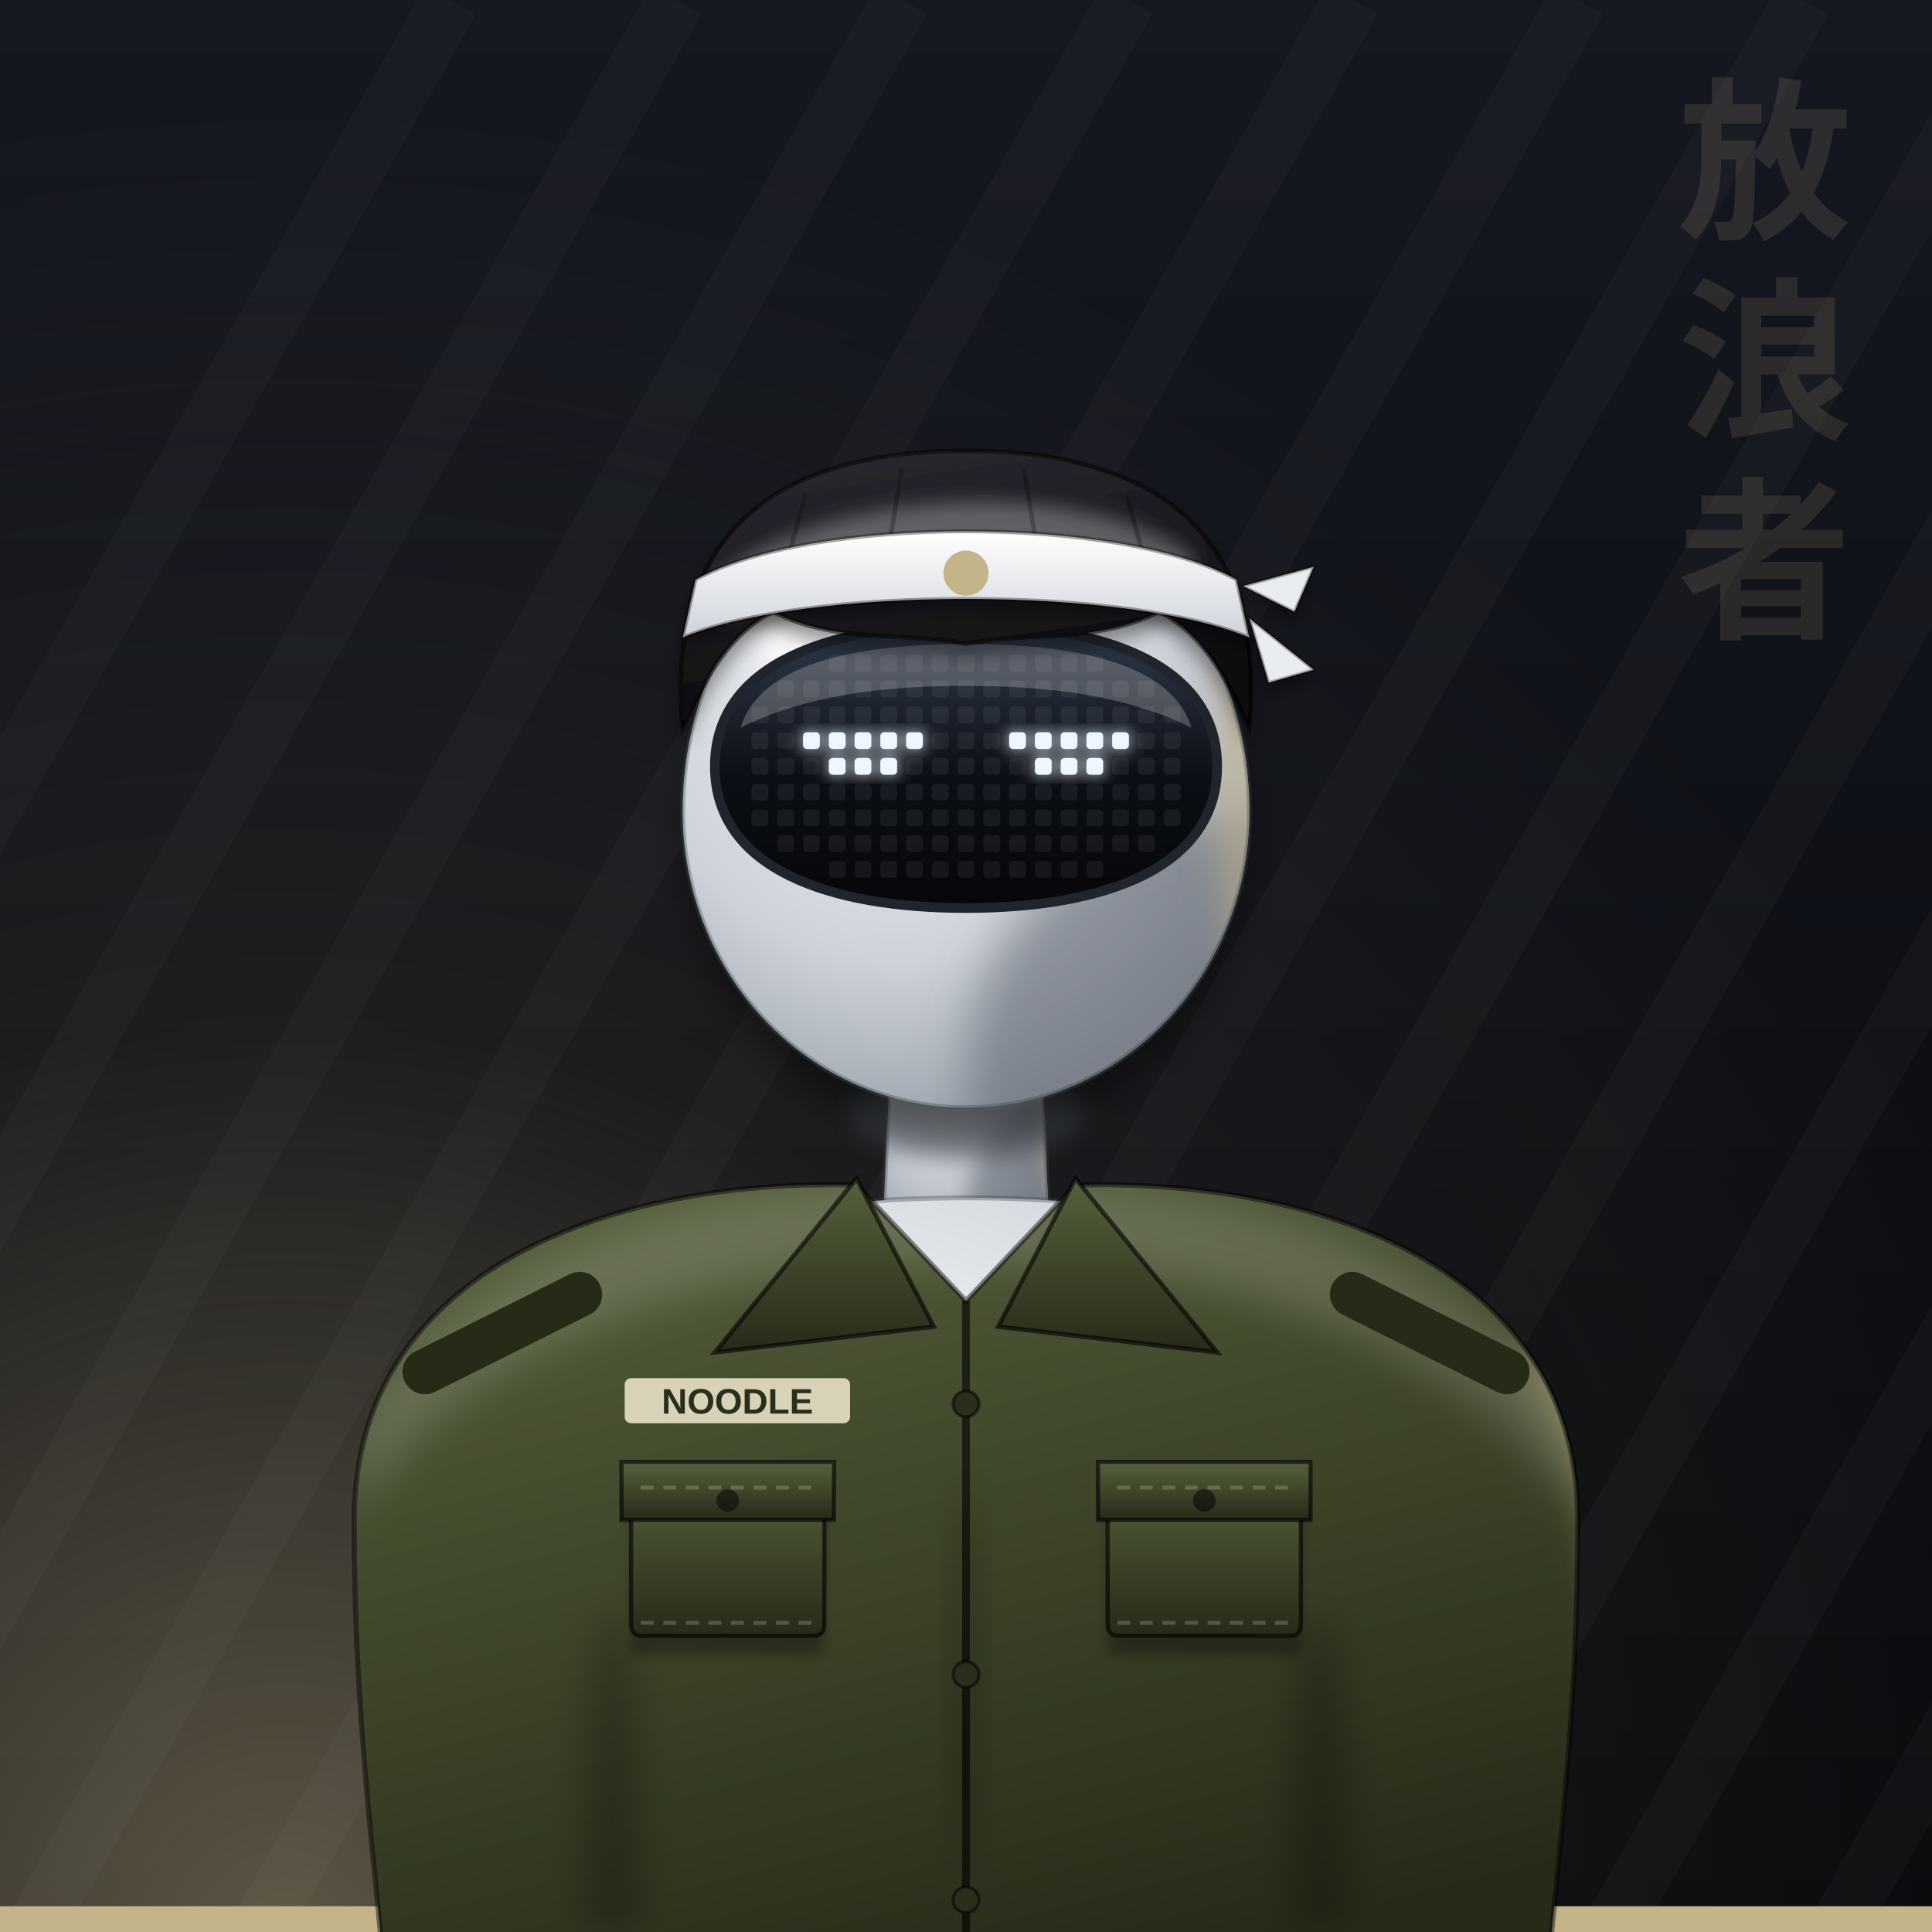
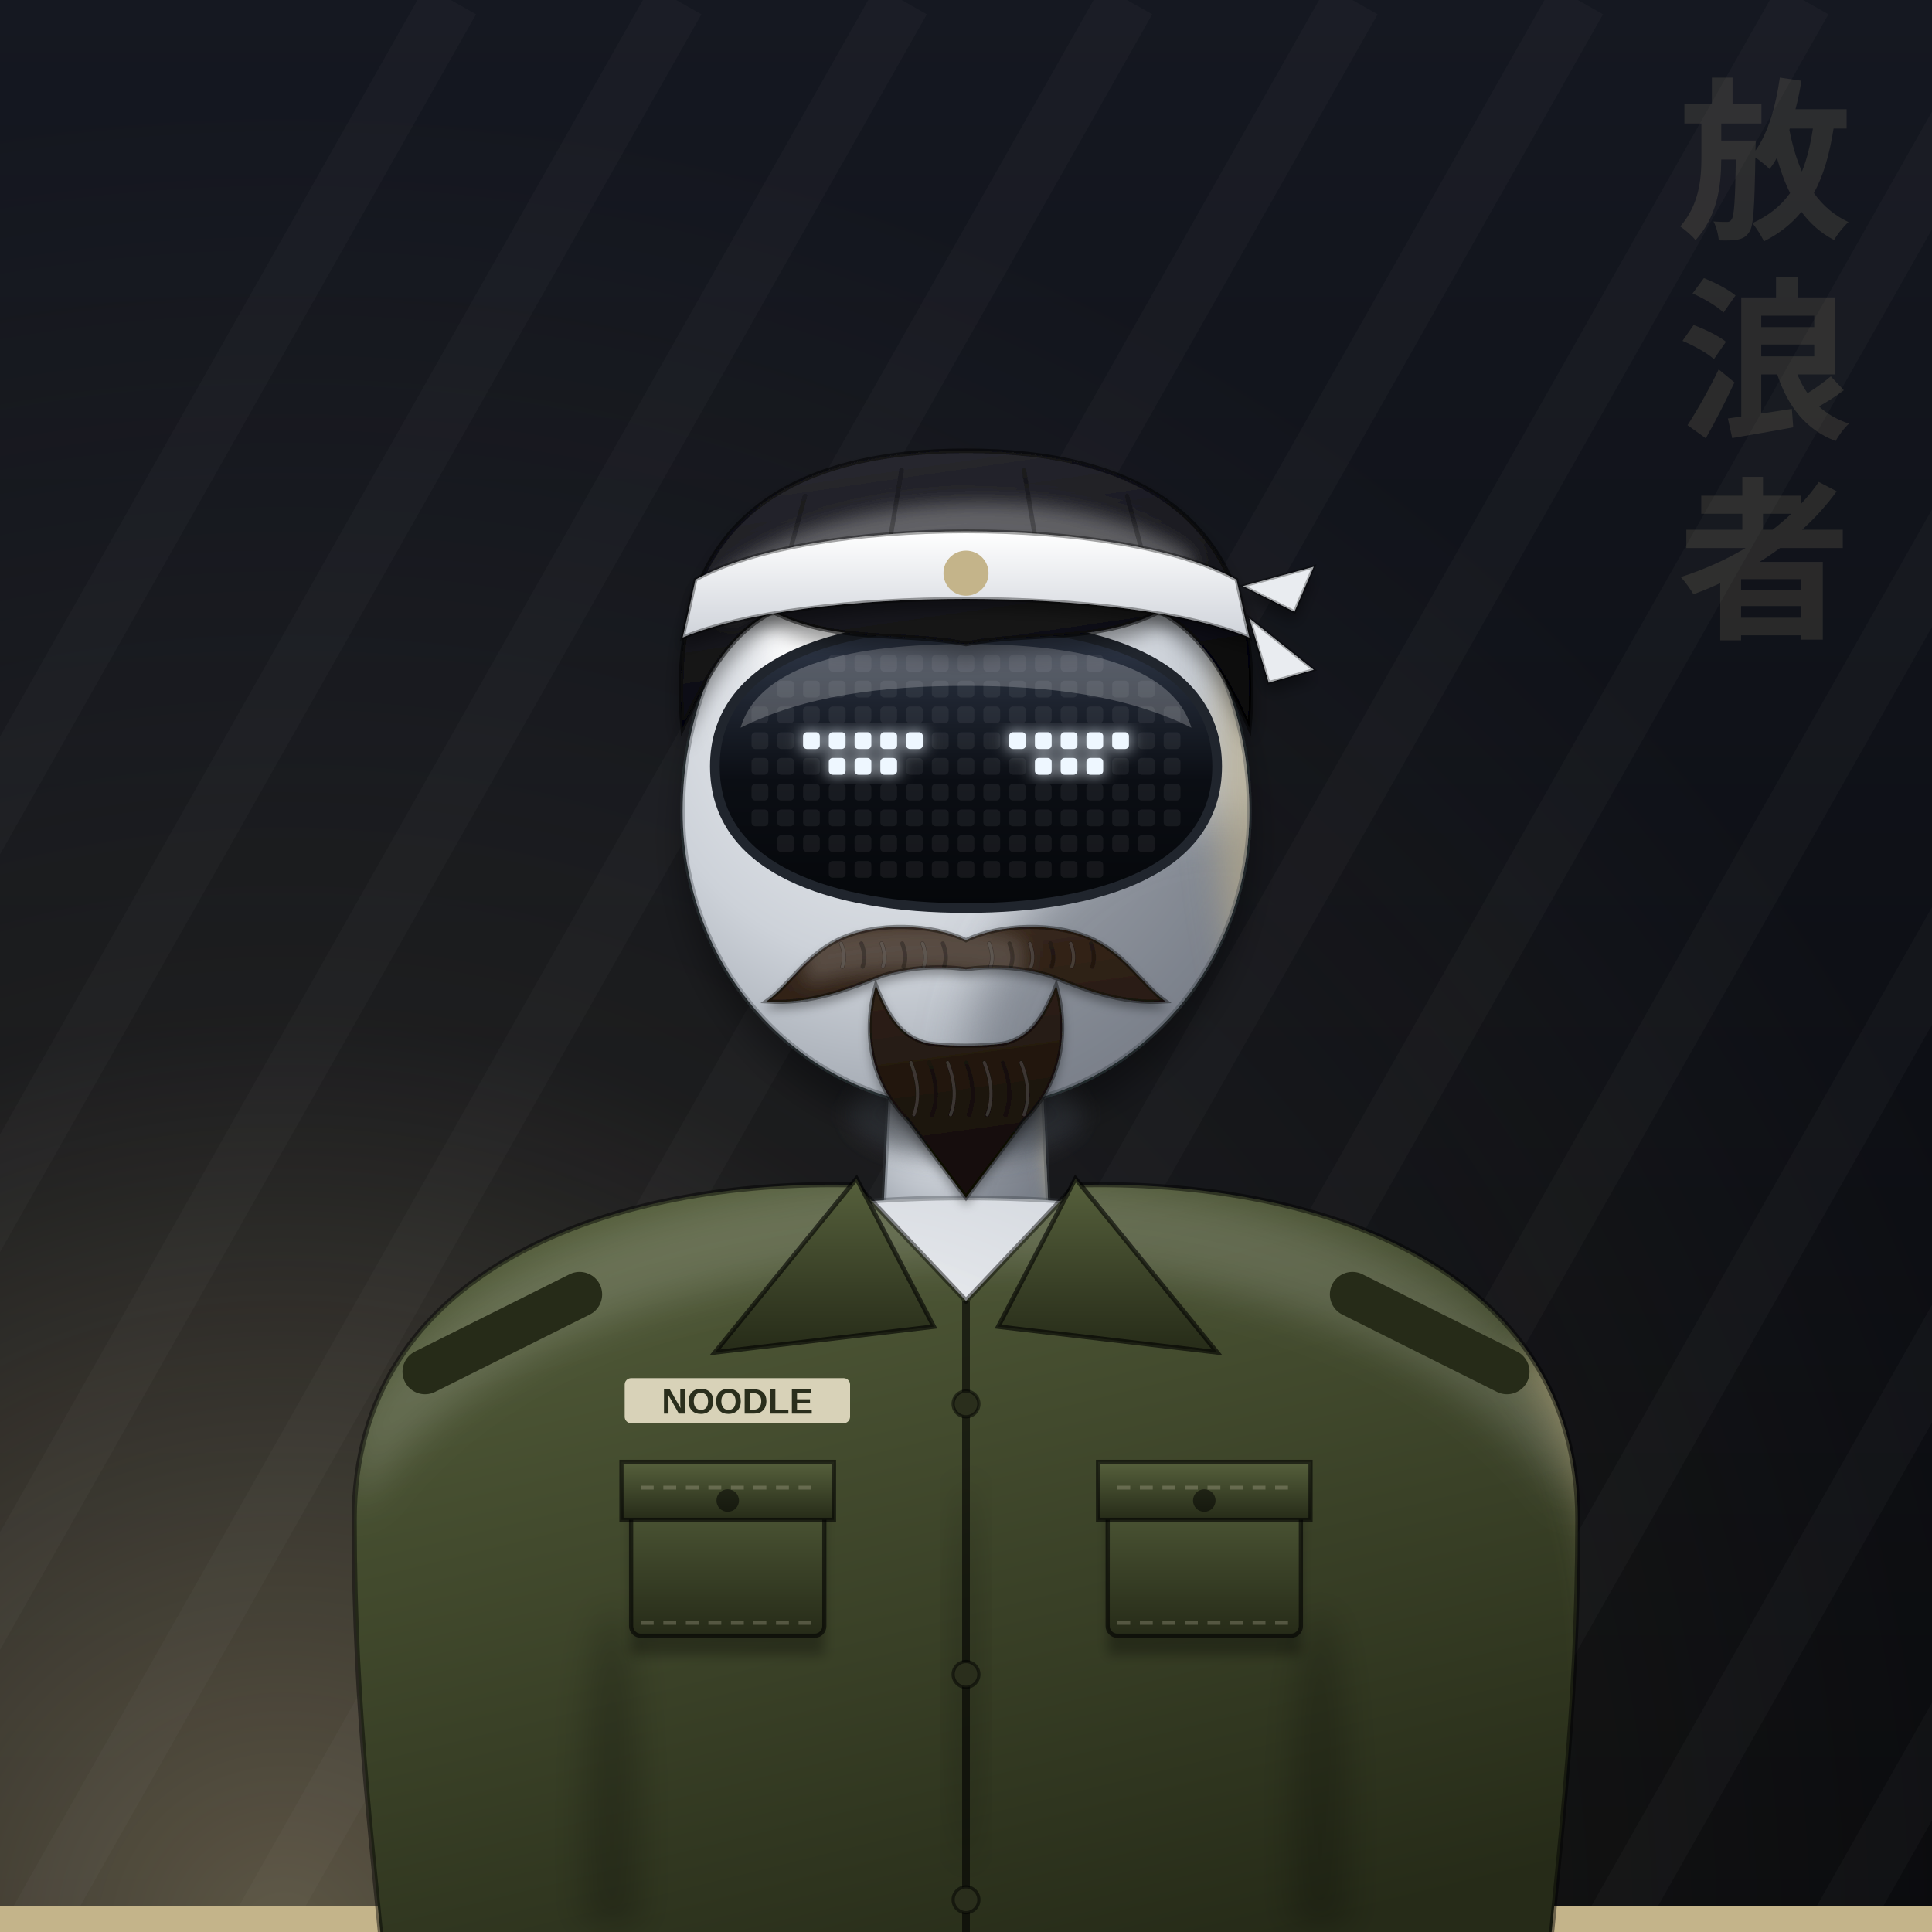
<svg xmlns="http://www.w3.org/2000/svg" viewBox="0 0 600 600" width="600" height="600">
  <defs>
    <linearGradient id="lg00001" x1="0" y1="0" x2="0" y2="1">
      <stop offset="0" stop-color="#151821" stop-opacity="1" />
      <stop offset="1" stop-color="#07080b" stop-opacity="1" />
    </linearGradient>
    <radialGradient id="rg00002" cx="0.15" cy="1" r="0.95">
      <stop offset="0" stop-color="#c4b48a" stop-opacity="0.45" />
      <stop offset="0.5" stop-color="#c4b48a" stop-opacity="0.08" />
      <stop offset="1" stop-color="#c4b48a" stop-opacity="0" />
    </radialGradient>
    <linearGradient id="lg00003" x1="0" y1="0" x2="0.3" y2="1">
      <stop offset="0" stop-color="#2b2b33" stop-opacity="1" />
      <stop offset="1" stop-color="#0a0a0d" stop-opacity="1" />
    </linearGradient>
    <filter id="b5" x="-50%" y="-50%" width="200%" height="200%">
      <feGaussianBlur stdDeviation="3.0" />
    </filter>
    <filter id="b8" x="-50%" y="-50%" width="200%" height="200%">
      <feGaussianBlur stdDeviation="4.8" />
    </filter>
    <clipPath id="cp00006">
      <path d="M212,196 C206,130 248,110 300,110 C352,110 394,130 388,196 C380,178 372,166 360,160 C340,170 320,166 300,170 C280,166 260,170 240,160 C228,166 220,178 212,196 Z" />
    </clipPath>
    <filter id="ds00008" x="-30%" y="-30%" width="160%" height="160%">
      <feDropShadow dx="0" dy="4" stdDeviation="3.0" flood-opacity="0.4" />
    </filter>
    <clipPath id="cp00009">
      <path d="M278,296 L322,296 L326,384 L274,384 Z" />
    </clipPath>
    <radialGradient id="rg00010" cx="0.38" cy="0.3" r="0.85">
      <stop offset="0" stop-color="#f6f7f9" stop-opacity="1" />
      <stop offset="0.55" stop-color="#cdd2d9" stop-opacity="1" />
      <stop offset="1" stop-color="#8a919b" stop-opacity="1" />
    </radialGradient>
    <filter id="b6" x="-50%" y="-50%" width="200%" height="200%">
      <feGaussianBlur stdDeviation="3.6" />
    </filter>
    <filter id="b4" x="-50%" y="-50%" width="200%" height="200%">
      <feGaussianBlur stdDeviation="2.4" />
    </filter>
    <filter id="b2" x="-50%" y="-50%" width="200%" height="200%">
      <feGaussianBlur stdDeviation="1.2" />
    </filter>
    <clipPath id="cp00016">
      <path d="M118,480 C118,402 205,372 300,372 C395,372 482,402 482,480 C482,542 476,582 470,640 L130,640 C124,582 118,542 118,480 Z" />
    </clipPath>
    <radialGradient id="rg00017" cx="0.38" cy="0.3" r="0.85">
      <stop offset="0" stop-color="#f6f7f9" stop-opacity="1" />
      <stop offset="0.55" stop-color="#cdd2d9" stop-opacity="1" />
      <stop offset="1" stop-color="#8a919b" stop-opacity="1" />
    </radialGradient>
    <filter id="b26.0" x="-50%" y="-50%" width="200%" height="200%">
      <feGaussianBlur stdDeviation="15.6" />
    </filter>
    <filter id="b20.22222222222222" x="-50%" y="-50%" width="200%" height="200%">
      <feGaussianBlur stdDeviation="12.133" />
    </filter>
    <filter id="b18.2" x="-50%" y="-50%" width="200%" height="200%">
      <feGaussianBlur stdDeviation="10.92" />
    </filter>
    <clipPath id="cp00022">
      <path d="M110,472 C110,394 190,366 266,368 L300,404 L334,368 C410,366 490,394 490,472 C490,534 484,574 478,640 L122,640 C116,574 110,534 110,472 Z" />
    </clipPath>
    <linearGradient id="lg00023" x1="0" y1="0" x2="0.35" y2="1">
      <stop offset="0" stop-color="#56603c" stop-opacity="1" />
      <stop offset="1" stop-color="#262b18" stop-opacity="1" />
    </linearGradient>
    <filter id="b10" x="-50%" y="-50%" width="200%" height="200%">
      <feGaussianBlur stdDeviation="6.0" />
    </filter>
    <filter id="b9" x="-50%" y="-50%" width="200%" height="200%">
      <feGaussianBlur stdDeviation="5.4" />
    </filter>
    <linearGradient id="lg00029" x1="0" y1="0" x2="0" y2="1">
      <stop offset="0" stop-color="#56603c" stop-opacity="1" />
      <stop offset="1" stop-color="#262b18" stop-opacity="1" />
    </linearGradient>
    <linearGradient id="lg00030" x1="0" y1="0" x2="0" y2="1">
      <stop offset="0" stop-color="#56603c" stop-opacity="1" />
      <stop offset="1" stop-color="#262b18" stop-opacity="1" />
    </linearGradient>
    <filter id="b3" x="-50%" y="-50%" width="200%" height="200%">
      <feGaussianBlur stdDeviation="1.8" />
    </filter>
    <linearGradient id="lg00032" x1="0" y1="0" x2="0" y2="1">
      <stop offset="0" stop-color="#56603c" stop-opacity="1" />
      <stop offset="1" stop-color="#262b18" stop-opacity="1" />
    </linearGradient>
    <linearGradient id="lg00033" x1="0" y1="0" x2="0" y2="1">
      <stop offset="0" stop-color="#56603c" stop-opacity="1" />
      <stop offset="1" stop-color="#262b18" stop-opacity="1" />
    </linearGradient>
    <linearGradient id="lg00035" x1="0" y1="0" x2="0" y2="1">
      <stop offset="0" stop-color="#56603c" stop-opacity="1" />
      <stop offset="1" stop-color="#262b18" stop-opacity="1" />
    </linearGradient>
    <linearGradient id="lg00036" x1="0" y1="0" x2="0" y2="1">
      <stop offset="0" stop-color="#56603c" stop-opacity="1" />
      <stop offset="1" stop-color="#262b18" stop-opacity="1" />
    </linearGradient>
    <clipPath id="cp00037">
      <path d="M300,122 C348.6,122 388,166.8 388,222 C388,272.8 348.6,314 300,314 C251.4,314 212,272.8 212,222 C212,166.8 251.4,122 300,122 Z" />
    </clipPath>
    <radialGradient id="rg00038" cx="0.38" cy="0.3" r="0.85">
      <stop offset="0" stop-color="#f6f7f9" stop-opacity="1" />
      <stop offset="0.55" stop-color="#cdd2d9" stop-opacity="1" />
      <stop offset="1" stop-color="#8a919b" stop-opacity="1" />
    </radialGradient>
    <filter id="b12.571428571428571" x="-50%" y="-50%" width="200%" height="200%">
      <feGaussianBlur stdDeviation="7.543" />
    </filter>
    <filter id="b9.777777777777779" x="-50%" y="-50%" width="200%" height="200%">
      <feGaussianBlur stdDeviation="5.867" />
    </filter>
    <filter id="b8.8" x="-50%" y="-50%" width="200%" height="200%">
      <feGaussianBlur stdDeviation="5.28" />
    </filter>
    <filter id="ds00044" x="-30%" y="-30%" width="160%" height="160%">
      <feDropShadow dx="0" dy="8" stdDeviation="5.0" flood-opacity="0.35" />
    </filter>
-     <linearGradient id="lg00045" x1="0" y1="0" x2="0" y2="1">
+     <linearGradient id="lg00045" x1="0" y1="0" x2="0.2" y2="1">
+       <stop offset="0" stop-color="#3b2a1e" stop-opacity="1" />
+       <stop offset="1" stop-color="#120c07" stop-opacity="1" />
+     </linearGradient>
+     <clipPath id="cp00048">
+       <path d="M300,262 C290,257 272,256 260,262 C250,267 245,276 238,281 C252,282 264,277 274,273 C284,270 293,270 300,271 C307,270 316,270 326,273 C336,277 348,282 362,281 C355,276 350,267 340,262 C328,256 310,257 300,262 Z M272,276 C276,286 280,292 288,294 C294,295 306,295 312,294 C320,292 324,286 328,276 C332,290 330,306 318,318 C312,326 306,334 300,342 C294,334 288,326 282,318 C270,306 268,290 272,276 Z" />
+     </clipPath>
+     <filter id="ds00050" x="-30%" y="-30%" width="160%" height="160%">
+       <feDropShadow dx="0" dy="2" stdDeviation="1.5" flood-opacity="0.35" />
+     </filter>
+     <linearGradient id="lg00051" x1="0" y1="0" x2="0" y2="1">
      <stop offset="0" stop-color="#30394a" stop-opacity="1" />
      <stop offset="0.55" stop-color="#0b0e14" stop-opacity="1" />
      <stop offset="1" stop-color="#05070a" stop-opacity="1" />
    </linearGradient>
-     <filter id="fxglowled00046f" x="-20%" y="-20%" width="140%" height="140%">
+     <filter id="fxglowled00052f" x="-20%" y="-20%" width="140%" height="140%">
      <feGaussianBlur stdDeviation="2.5" result="b" />
      <feMerge>
        <feMergeNode in="b" />
        <feMergeNode in="SourceGraphic" />
      </feMerge>
    </filter>
-     <clipPath id="cp00047">
+     <clipPath id="cp00053">
      <path d="M222,208 C222,176 258,164 300,164 C342,164 378,176 378,208 C378,240 342,252 300,252 C258,252 222,240 222,208 Z" />
    </clipPath>
-     <linearGradient id="lg00048" x1="0" y1="0" x2="0" y2="1">
+     <linearGradient id="lg00054" x1="0" y1="0" x2="0" y2="1">
      <stop offset="0" stop-color="#ffffff" stop-opacity="1" />
      <stop offset="1" stop-color="#cfd3da" stop-opacity="1" />
    </linearGradient>
-     <filter id="ds00050" x="-30%" y="-30%" width="160%" height="160%">
+     <filter id="ds00056" x="-30%" y="-30%" width="160%" height="160%">
      <feDropShadow dx="0" dy="3" stdDeviation="2.0" flood-opacity="0.35" />
    </filter>
  </defs>
  <g id="Hintergrund">
    <rect width="600" height="600" fill="url(#lg00001)" />
    <rect width="600" height="600" fill="url(#rg00002)" />
    <path d="M-200,600 L140,0" stroke="#ffffff" stroke-opacity=".025" stroke-width="18" />
    <path d="M-130,600 L210,0" stroke="#ffffff" stroke-opacity=".025" stroke-width="18" />
    <path d="M-60,600 L280,0" stroke="#ffffff" stroke-opacity=".025" stroke-width="18" />
    <path d="M10,600 L350,0" stroke="#ffffff" stroke-opacity=".025" stroke-width="18" />
    <path d="M80,600 L420,0" stroke="#ffffff" stroke-opacity=".025" stroke-width="18" />
    <path d="M150,600 L490,0" stroke="#ffffff" stroke-opacity=".025" stroke-width="18" />
    <path d="M220,600 L560,0" stroke="#ffffff" stroke-opacity=".025" stroke-width="18" />
    <path d="M290,600 L630,0" stroke="#ffffff" stroke-opacity=".025" stroke-width="18" />
    <path d="M360,600 L700,0" stroke="#ffffff" stroke-opacity=".025" stroke-width="18" />
    <path d="M430,600 L770,0" stroke="#ffffff" stroke-opacity=".025" stroke-width="18" />
    <path d="M500,600 L840,0" stroke="#ffffff" stroke-opacity=".025" stroke-width="18" />
    <path d="M570,600 L910,0" stroke="#ffffff" stroke-opacity=".025" stroke-width="18" />
    <path d="M640,600 L980,0" stroke="#ffffff" stroke-opacity=".025" stroke-width="18" />
    <path d="M710,600 L1050,0" stroke="#ffffff" stroke-opacity=".025" stroke-width="18" />
    <text x="548" y="70" text-anchor="middle" font-size="54" font-weight="700" font-family="Yu Gothic, Meiryo, Noto Sans JP, sans-serif" fill="#c4b48a" fill-opacity=".14">放</text>
    <text x="548" y="132" text-anchor="middle" font-size="54" font-weight="700" font-family="Yu Gothic, Meiryo, Noto Sans JP, sans-serif" fill="#c4b48a" fill-opacity=".14">浪</text>
    <text x="548" y="194" text-anchor="middle" font-size="54" font-weight="700" font-family="Yu Gothic, Meiryo, Noto Sans JP, sans-serif" fill="#c4b48a" fill-opacity=".14">者</text>
    <rect y="592" width="600" height="8" fill="#c4b48a" />
  </g>
  <g id="Koerper">
    <path d="M278,296 L322,296 L326,384 L274,384 Z" fill="url(#rg00010)" />
    <g clip-path="url(#cp00009)">
      <path id="fxblur00011" d="M323.4,342.6 C336.3,342.6 346.8,359.2 346.8,379.6 C346.8,400 336.3,416.6 323.4,416.6 C310.5,416.6 300,400 300,379.6 C300,359.2 310.5,342.6 323.4,342.6 Z" fill="#5b626d" opacity="0.55" filter="url(#b6)" />
      <path id="fxblur00012" d="M291.7,307.4 C297.4,307.4 302.1,312.6 302.1,318.9 C302.1,325.2 297.4,330.3 291.7,330.3 C285.9,330.3 281.3,325.2 281.3,318.9 C281.3,312.6 285.9,307.4 291.7,307.4 Z" fill="#ffffff" opacity="0.9" filter="url(#b4)" />
      <path id="fxblur00013" d="M289.6,310.1 C291.3,310.1 292.7,311.7 292.7,313.6 C292.7,315.5 291.3,317.1 289.6,317.1 C287.9,317.1 286.5,315.5 286.5,313.6 C286.5,311.7 287.9,310.1 289.6,310.1 Z" fill="#ffffff" opacity="1" filter="url(#b2)" />
      <path id="fxblur00014" d="M330.2,291.6 C334.2,291.6 337.4,311.3 337.4,335.6 C337.4,359.9 334.2,379.6 330.2,379.6 C326.1,379.6 322.9,359.9 322.9,335.6 C322.9,311.3 326.1,291.6 330.2,291.6 Z" fill="#c4b48a" opacity="0.55" filter="url(#b4)" />
    </g>
    <path d="M278,296 L322,296 L326,384 L274,384 Z" fill="none" stroke="#3a3f47" stroke-opacity=".35" stroke-width="1.5" />
    <path id="fxblur00015" d="M300,332 C319.9,332 336,338.3 336,346 C336,353.7 319.9,360 300,360 C280.1,360 264,353.7 264,346 C264,338.3 280.1,332 300,332 Z" fill="#3a3f47" opacity="0.6" filter="url(#b6)" />
    <path d="M118,480 C118,402 205,372 300,372 C395,372 482,402 482,480 C482,542 476,582 470,640 L130,640 C124,582 118,542 118,480 Z" fill="url(#rg00017)" />
    <g clip-path="url(#cp00016)">
      <path id="fxblur00018" d="M463.8,514 C554.3,514 627.6,564.4 627.6,626.6 C627.6,688.8 554.3,739.2 463.8,739.2 C373.3,739.2 300,688.8 300,626.6 C300,564.4 373.3,514 463.8,514 Z" fill="#5b626d" opacity="0.55" filter="url(#b26.0)" />
      <path id="fxblur00019" d="M241.8,406.8 C282,406.8 314.6,422.4 314.6,441.7 C314.6,460.9 282,476.5 241.8,476.5 C201.6,476.5 169,460.9 169,441.7 C169,422.4 201.6,406.8 241.8,406.8 Z" fill="#ffffff" opacity="0.9" filter="url(#b20.22222222222222)" />
      <path id="fxblur00020" d="M227.2,414.9 C239.3,414.9 249,419.7 249,425.6 C249,431.5 239.3,436.3 227.2,436.3 C215.1,436.3 205.4,431.5 205.4,425.6 C205.4,419.7 215.1,414.9 227.2,414.9 Z" fill="#ffffff" opacity="1" filter="url(#b2)" />
      <path id="fxblur00021" d="M511.1,358.6 C539.3,358.6 562.1,418.6 562.1,492.6 C562.1,566.6 539.3,626.6 511.1,626.6 C483,626.6 460.2,566.6 460.2,492.6 C460.2,418.6 483,358.6 511.1,358.6 Z" fill="#c4b48a" opacity="0.55" filter="url(#b18.2)" />
    </g>
    <path d="M118,480 C118,402 205,372 300,372 C395,372 482,402 482,480 C482,542 476,582 470,640 L130,640 C124,582 118,542 118,480 Z" fill="none" stroke="#3a3f47" stroke-opacity=".35" stroke-width="1.5" />
  </g>
  <g id="Oberteil">
    <path d="M110,472 C110,394 190,366 266,368 L300,404 L334,368 C410,366 490,394 490,472 C490,534 484,574 478,640 L122,640 C116,574 110,534 110,472 Z" fill="url(#lg00023)" />
    <g clip-path="url(#cp00022)">
      <path id="fxblur00024" d="M110,470 C150,410 230,392 300,392 C370,392 450,410 490,470 L490,440 C450,380 370,366 300,366 C230,366 150,380 110,440 Z" fill="#ffffff" opacity="0.15" filter="url(#b10)" />
      <path id="fxblur00025" d="M190,500 C195,500 199,531.3 199,570 C199,608.7 195,640 190,640 C185,640 181,608.7 181,570 C181,531.3 185,500 190,500 Z" fill="#000000" opacity="0.22" filter="url(#b9)" />
      <path id="fxblur00026" d="M410,500 C415,500 419,531.3 419,570 C419,608.7 415,640 410,640 C405,640 401,608.7 401,570 C401,531.3 405,500 410,500 Z" fill="#000000" opacity="0.22" filter="url(#b9)" />
      <path id="fxblur00027" d="M300,460 C302.2,460 304,486.9 304,520 C304,553.1 302.2,580 300,580 C297.8,580 296,553.1 296,520 C296,486.9 297.8,460 300,460 Z" fill="#000000" opacity="0.22" filter="url(#b9)" />
      <path id="fxblur00028" d="M470,420 C510,470 505,560 490,640 L520,640 L520,420 Z" fill="#c4b48a" opacity="0.6" filter="url(#b10)" />
    </g>
    <path d="M110,472 C110,394 190,366 266,368 L300,404 L334,368 C410,366 490,394 490,472 C490,534 484,574 478,640 L122,640 C116,574 110,534 110,472 Z" fill="none" stroke="#000" stroke-opacity=".45" stroke-width="1.6" />
    <path d="M300,404 L300,640" stroke="#000" stroke-opacity=".6" stroke-width="2.4" />
    <path d="M266,366 L222,420 L290,412 Z" fill="url(#lg00029)" stroke="#000" stroke-opacity=".6" stroke-width="1.4" />
    <path d="M334,366 L378,420 L310,412 Z" fill="url(#lg00030)" stroke="#000" stroke-opacity=".6" stroke-width="1.4" />
    <path id="fxblur00031" d="M196,462 h60 v52 h-60 z" fill="#000" opacity="0.3" filter="url(#b3)" />
    <rect x="196" y="458" width="60" height="50" rx="3" fill="url(#lg00032)" stroke="#000" stroke-opacity=".6" stroke-width="1.3" />
    <path d="M193,454 h66 v18 h-66 z" fill="url(#lg00033)" stroke="#000" stroke-opacity=".6" stroke-width="1.3" />
    <circle cx="226" cy="466" r="3.5" fill="#000" fill-opacity=".5" />
    <path d="M199,462 h54 M199,504 h54" fill="none" stroke="#d8d2b8" stroke-opacity="0.25" stroke-width="1.2" stroke-dasharray="4 3" />
    <path d="M180,402 L132,426" fill="none" stroke="#262b18" stroke-opacity="1" stroke-width="14" stroke-linecap="round" stroke-linejoin="round" />
    <path id="fxblur00034" d="M344,462 h60 v52 h-60 z" fill="#000" opacity="0.3" filter="url(#b3)" />
    <rect x="344" y="458" width="60" height="50" rx="3" fill="url(#lg00035)" stroke="#000" stroke-opacity=".6" stroke-width="1.3" />
    <path d="M341,454 h66 v18 h-66 z" fill="url(#lg00036)" stroke="#000" stroke-opacity=".6" stroke-width="1.3" />
    <circle cx="374" cy="466" r="3.5" fill="#000" fill-opacity=".5" />
    <path d="M347,462 h54 M347,504 h54" fill="none" stroke="#d8d2b8" stroke-opacity="0.25" stroke-width="1.2" stroke-dasharray="4 3" />
    <path d="M420,402 L468,426" fill="none" stroke="#262b18" stroke-opacity="1" stroke-width="14" stroke-linecap="round" stroke-linejoin="round" />
    <circle cx="300" cy="436" r="4" fill="#2a2e1c" stroke="#000" stroke-opacity=".5" />
    <circle cx="300" cy="520" r="4" fill="#2a2e1c" stroke="#000" stroke-opacity=".5" />
    <circle cx="300" cy="590" r="4" fill="#2a2e1c" stroke="#000" stroke-opacity=".5" />
    <rect x="194" y="428" width="70" height="14" rx="2" fill="#d8d2b8" />
    <text x="229" y="439" text-anchor="middle" font-size="11" font-weight="700" font-family="Arial, sans-serif" fill="#2a2e1c">NOODLE</text>
  </g>
  <g id="Kopf" transform="translate(0,30)">
    <g id="fxds00043" filter="url(#ds00044)">
      <path d="M300,122 C348.6,122 388,166.8 388,222 C388,272.8 348.6,314 300,314 C251.4,314 212,272.8 212,222 C212,166.8 251.4,122 300,122 Z" fill="url(#rg00038)" />
      <g clip-path="url(#cp00037)">
        <path id="fxblur00039" d="M379.2,223.8 C422.9,223.8 458.4,259.9 458.4,304.4 C458.4,348.9 422.9,385 379.2,385 C335.5,385 300,348.9 300,304.4 C300,259.9 335.5,223.8 379.2,223.8 Z" fill="#5b626d" opacity="0.55" filter="url(#b12.571428571428571)" />
        <path id="fxblur00040" d="M271.8,147 C291.3,147 307,158.1 307,171.9 C307,185.7 291.3,196.9 271.8,196.9 C252.4,196.9 236.6,185.7 236.6,171.9 C236.6,158.1 252.4,147 271.8,147 Z" fill="#ffffff" opacity="0.9" filter="url(#b9.777777777777779)" />
        <path id="fxblur00041" d="M264.8,152.7 C270.6,152.7 275.4,156.2 275.4,160.4 C275.4,164.6 270.6,168.1 264.8,168.1 C259,168.1 254.2,164.6 254.2,160.4 C254.2,156.2 259,152.7 264.8,152.7 Z" fill="#ffffff" opacity="1" filter="url(#b2)" />
        <path id="fxblur00042" d="M402.1,112.4 C415.7,112.4 426.7,155.4 426.7,208.4 C426.7,261.4 415.7,304.4 402.1,304.4 C388.5,304.4 377.4,261.4 377.4,208.4 C377.4,155.4 388.5,112.4 402.1,112.4 Z" fill="#c4b48a" opacity="0.55" filter="url(#b8.8)" />
      </g>
      <path d="M300,122 C348.6,122 388,166.8 388,222 C388,272.8 348.6,314 300,314 C251.4,314 212,272.8 212,222 C212,166.8 251.4,122 300,122 Z" fill="none" stroke="#3a3f47" stroke-opacity=".35" stroke-width="1.5" />
    </g>
  </g>
+   <g id="Bart" transform="translate(0,30)">
+     <g id="fxds00049" filter="url(#ds00050)">
+       <path d="M300,262 C290,257 272,256 260,262 C250,267 245,276 238,281 C252,282 264,277 274,273 C284,270 293,270 300,271 C307,270 316,270 326,273 C336,277 348,282 362,281 C355,276 350,267 340,262 C328,256 310,257 300,262 Z M272,276 C276,286 280,292 288,294 C294,295 306,295 312,294 C320,292 324,286 328,276 C332,290 330,306 318,318 C312,326 306,334 300,342 C294,334 288,326 282,318 C270,306 268,290 272,276 Z" fill="url(#lg00045)" />
+       <g clip-path="url(#cp00048)">
+         <path id="fxblur00046" d="M250,262 C270,256 300,256 318,262 L318,276 C300,270 270,270 250,276 Z" fill="#ffffff" opacity="0.18" filter="url(#b5)" />
+         <path id="fxblur00047" d="M372,214 C398,246 394,290 360,320 L420,330 L420,200 Z" fill="#c4b48a" opacity="0.28" filter="url(#b8)" />
+         <path d="M261.2,263 q1.6,4 0.4,7.2" fill="none" stroke="#000" stroke-opacity="0.28" stroke-width="1.3" stroke-linecap="round" stroke-linejoin="round" />
+         <path d="M267.5,263 q1.6,4 0.4,7.2" fill="none" stroke="#000" stroke-opacity="0.28" stroke-width="1.3" stroke-linecap="round" stroke-linejoin="round" />
+         <path d="M273.8,263 q1.6,4 0.4,7.2" fill="none" stroke="#000" stroke-opacity="0.28" stroke-width="1.3" stroke-linecap="round" stroke-linejoin="round" />
+         <path d="M280.2,263 q1.6,4 0.4,7.2" fill="none" stroke="#000" stroke-opacity="0.28" stroke-width="1.3" stroke-linecap="round" stroke-linejoin="round" />
+         <path d="M286.5,263 q1.6,4 0.4,7.2" fill="none" stroke="#000" stroke-opacity="0.28" stroke-width="1.3" stroke-linecap="round" stroke-linejoin="round" />
+         <path d="M292.8,263 q1.6,4 0.4,7.2" fill="none" stroke="#000" stroke-opacity="0.28" stroke-width="1.3" stroke-linecap="round" stroke-linejoin="round" />
+         <path d="M307.2,263 q1.6,4 0.4,7.2" fill="none" stroke="#000" stroke-opacity="0.28" stroke-width="1.3" stroke-linecap="round" stroke-linejoin="round" />
+         <path d="M313.5,263 q1.6,4 0.4,7.2" fill="none" stroke="#000" stroke-opacity="0.28" stroke-width="1.3" stroke-linecap="round" stroke-linejoin="round" />
+         <path d="M319.8,263 q1.6,4 0.4,7.2" fill="none" stroke="#000" stroke-opacity="0.28" stroke-width="1.3" stroke-linecap="round" stroke-linejoin="round" />
+         <path d="M326.2,263 q1.6,4 0.4,7.2" fill="none" stroke="#000" stroke-opacity="0.28" stroke-width="1.3" stroke-linecap="round" stroke-linejoin="round" />
+         <path d="M332.5,263 q1.6,4 0.4,7.2" fill="none" stroke="#000" stroke-opacity="0.28" stroke-width="1.3" stroke-linecap="round" stroke-linejoin="round" />
+         <path d="M338.8,263 q1.6,4 0.4,7.2" fill="none" stroke="#000" stroke-opacity="0.28" stroke-width="1.3" stroke-linecap="round" stroke-linejoin="round" />
+         <path d="M282.9,300 q3.6,9 0.9,16.2" fill="none" stroke="#000" stroke-opacity="0.28" stroke-width="1.3" stroke-linecap="round" stroke-linejoin="round" />
+         <path d="M288.6,300 q3.6,9 0.9,16.2" fill="none" stroke="#000" stroke-opacity="0.28" stroke-width="1.3" stroke-linecap="round" stroke-linejoin="round" />
+         <path d="M294.3,300 q3.6,9 0.9,16.2" fill="none" stroke="#000" stroke-opacity="0.28" stroke-width="1.3" stroke-linecap="round" stroke-linejoin="round" />
+         <path d="M300,300 q3.6,9 0.9,16.2" fill="none" stroke="#000" stroke-opacity="0.28" stroke-width="1.3" stroke-linecap="round" stroke-linejoin="round" />
+         <path d="M305.7,300 q3.6,9 0.9,16.2" fill="none" stroke="#000" stroke-opacity="0.28" stroke-width="1.3" stroke-linecap="round" stroke-linejoin="round" />
+         <path d="M311.4,300 q3.6,9 0.9,16.2" fill="none" stroke="#000" stroke-opacity="0.28" stroke-width="1.3" stroke-linecap="round" stroke-linejoin="round" />
+         <path d="M317.1,300 q3.6,9 0.9,16.2" fill="none" stroke="#000" stroke-opacity="0.28" stroke-width="1.3" stroke-linecap="round" stroke-linejoin="round" />
+         <path d="M261.2,263 q1.6,4 0.4,7.2" fill="none" stroke="#ffffff" stroke-opacity="0.16" stroke-width="1" stroke-linecap="round" stroke-linejoin="round" />
+         <path d="M273.8,263 q1.6,4 0.4,7.2" fill="none" stroke="#ffffff" stroke-opacity="0.16" stroke-width="1" stroke-linecap="round" stroke-linejoin="round" />
+         <path d="M286.5,263 q1.6,4 0.4,7.2" fill="none" stroke="#ffffff" stroke-opacity="0.16" stroke-width="1" stroke-linecap="round" stroke-linejoin="round" />
+         <path d="M307.2,263 q1.6,4 0.4,7.2" fill="none" stroke="#ffffff" stroke-opacity="0.16" stroke-width="1" stroke-linecap="round" stroke-linejoin="round" />
+         <path d="M319.8,263 q1.6,4 0.4,7.2" fill="none" stroke="#ffffff" stroke-opacity="0.16" stroke-width="1" stroke-linecap="round" stroke-linejoin="round" />
+         <path d="M332.5,263 q1.6,4 0.4,7.2" fill="none" stroke="#ffffff" stroke-opacity="0.16" stroke-width="1" stroke-linecap="round" stroke-linejoin="round" />
+         <path d="M282.9,300 q3.6,9 0.9,16.2" fill="none" stroke="#ffffff" stroke-opacity="0.16" stroke-width="1" stroke-linecap="round" stroke-linejoin="round" />
+         <path d="M294.3,300 q3.6,9 0.9,16.2" fill="none" stroke="#ffffff" stroke-opacity="0.16" stroke-width="1" stroke-linecap="round" stroke-linejoin="round" />
+         <path d="M305.7,300 q3.6,9 0.9,16.2" fill="none" stroke="#ffffff" stroke-opacity="0.16" stroke-width="1" stroke-linecap="round" stroke-linejoin="round" />
+         <path d="M317.1,300 q3.6,9 0.9,16.2" fill="none" stroke="#ffffff" stroke-opacity="0.16" stroke-width="1" stroke-linecap="round" stroke-linejoin="round" />
+       </g>
+       <path d="M300,262 C290,257 272,256 260,262 C250,267 245,276 238,281 C252,282 264,277 274,273 C284,270 293,270 300,271 C307,270 316,270 326,273 C336,277 348,282 362,281 C355,276 350,267 340,262 C328,256 310,257 300,262 Z M272,276 C276,286 280,292 288,294 C294,295 306,295 312,294 C320,292 324,286 328,276 C332,290 330,306 318,318 C312,326 306,334 300,342 C294,334 288,326 282,318 C270,306 268,290 272,276 Z" fill="none" stroke="#000" stroke-opacity=".38" stroke-width="1.3" />
+     </g>
+   </g>
  <g id="Visier" transform="translate(0,30)">
-     <path d="M222,208 C222,176 258,164 300,164 C342,164 378,176 378,208 C378,240 342,252 300,252 C258,252 222,240 222,208 Z" fill="url(#lg00045)" stroke="#20252d" stroke-width="3" />
+     <path d="M222,208 C222,176 258,164 300,164 C342,164 378,176 378,208 C378,240 342,252 300,252 C258,252 222,240 222,208 Z" fill="url(#lg00051)" stroke="#20252d" stroke-width="3" />
    <g fill="#ffffff" fill-opacity=".06">
      <rect x="257.4" y="173.4" width="5.2" height="5.2" rx="1.2" />
      <rect x="265.4" y="173.4" width="5.2" height="5.2" rx="1.2" />
      <rect x="273.4" y="173.4" width="5.2" height="5.2" rx="1.2" />
      <rect x="281.4" y="173.4" width="5.2" height="5.2" rx="1.2" />
      <rect x="289.4" y="173.4" width="5.2" height="5.2" rx="1.2" />
      <rect x="297.4" y="173.4" width="5.2" height="5.2" rx="1.2" />
      <rect x="305.4" y="173.4" width="5.2" height="5.2" rx="1.2" />
      <rect x="313.4" y="173.4" width="5.2" height="5.2" rx="1.2" />
      <rect x="321.4" y="173.4" width="5.2" height="5.2" rx="1.2" />
      <rect x="329.4" y="173.4" width="5.2" height="5.2" rx="1.2" />
      <rect x="337.4" y="173.4" width="5.2" height="5.2" rx="1.2" />
      <rect x="241.4" y="181.4" width="5.2" height="5.2" rx="1.2" />
      <rect x="249.4" y="181.4" width="5.2" height="5.2" rx="1.2" />
      <rect x="257.4" y="181.4" width="5.2" height="5.2" rx="1.2" />
      <rect x="265.4" y="181.4" width="5.2" height="5.2" rx="1.2" />
      <rect x="273.4" y="181.4" width="5.2" height="5.2" rx="1.2" />
      <rect x="281.4" y="181.4" width="5.2" height="5.2" rx="1.2" />
      <rect x="289.4" y="181.4" width="5.2" height="5.2" rx="1.2" />
      <rect x="297.4" y="181.4" width="5.2" height="5.2" rx="1.2" />
      <rect x="305.4" y="181.4" width="5.2" height="5.2" rx="1.2" />
      <rect x="313.4" y="181.4" width="5.2" height="5.2" rx="1.2" />
      <rect x="321.4" y="181.4" width="5.2" height="5.2" rx="1.2" />
      <rect x="329.4" y="181.4" width="5.2" height="5.2" rx="1.2" />
      <rect x="337.4" y="181.4" width="5.2" height="5.2" rx="1.2" />
      <rect x="345.4" y="181.4" width="5.2" height="5.2" rx="1.2" />
      <rect x="353.4" y="181.4" width="5.2" height="5.2" rx="1.2" />
      <rect x="233.4" y="189.4" width="5.2" height="5.2" rx="1.2" />
      <rect x="241.4" y="189.4" width="5.2" height="5.2" rx="1.2" />
      <rect x="249.4" y="189.4" width="5.2" height="5.2" rx="1.2" />
      <rect x="257.4" y="189.4" width="5.2" height="5.2" rx="1.2" />
      <rect x="265.4" y="189.4" width="5.2" height="5.2" rx="1.2" />
      <rect x="273.4" y="189.4" width="5.2" height="5.2" rx="1.2" />
      <rect x="281.4" y="189.4" width="5.2" height="5.2" rx="1.2" />
      <rect x="289.4" y="189.4" width="5.2" height="5.2" rx="1.2" />
      <rect x="297.4" y="189.4" width="5.2" height="5.2" rx="1.2" />
      <rect x="305.4" y="189.4" width="5.2" height="5.2" rx="1.2" />
      <rect x="313.4" y="189.4" width="5.2" height="5.2" rx="1.2" />
      <rect x="321.4" y="189.4" width="5.2" height="5.2" rx="1.2" />
      <rect x="329.4" y="189.4" width="5.2" height="5.2" rx="1.2" />
      <rect x="337.4" y="189.4" width="5.2" height="5.2" rx="1.2" />
      <rect x="345.4" y="189.4" width="5.2" height="5.2" rx="1.2" />
      <rect x="353.4" y="189.4" width="5.2" height="5.2" rx="1.2" />
      <rect x="361.4" y="189.4" width="5.2" height="5.2" rx="1.2" />
      <rect x="233.4" y="197.4" width="5.2" height="5.2" rx="1.2" />
      <rect x="241.4" y="197.4" width="5.2" height="5.2" rx="1.2" />
      <rect x="249.4" y="197.4" width="5.2" height="5.2" rx="1.2" />
      <rect x="257.4" y="197.4" width="5.2" height="5.2" rx="1.2" />
      <rect x="265.4" y="197.4" width="5.2" height="5.2" rx="1.2" />
      <rect x="273.4" y="197.4" width="5.2" height="5.2" rx="1.2" />
      <rect x="281.4" y="197.4" width="5.2" height="5.2" rx="1.2" />
      <rect x="289.4" y="197.4" width="5.2" height="5.2" rx="1.2" />
      <rect x="297.4" y="197.4" width="5.2" height="5.2" rx="1.2" />
      <rect x="305.4" y="197.4" width="5.2" height="5.2" rx="1.2" />
      <rect x="313.4" y="197.4" width="5.2" height="5.2" rx="1.2" />
      <rect x="321.4" y="197.4" width="5.2" height="5.2" rx="1.2" />
      <rect x="329.4" y="197.4" width="5.2" height="5.2" rx="1.2" />
      <rect x="337.4" y="197.4" width="5.2" height="5.2" rx="1.2" />
      <rect x="345.4" y="197.4" width="5.2" height="5.2" rx="1.2" />
      <rect x="353.4" y="197.4" width="5.2" height="5.2" rx="1.2" />
      <rect x="361.4" y="197.4" width="5.2" height="5.2" rx="1.2" />
      <rect x="233.4" y="205.4" width="5.2" height="5.2" rx="1.2" />
      <rect x="241.4" y="205.4" width="5.2" height="5.2" rx="1.2" />
      <rect x="249.4" y="205.4" width="5.2" height="5.2" rx="1.2" />
      <rect x="257.4" y="205.4" width="5.2" height="5.2" rx="1.2" />
      <rect x="265.4" y="205.4" width="5.2" height="5.2" rx="1.2" />
      <rect x="273.4" y="205.4" width="5.2" height="5.2" rx="1.2" />
      <rect x="281.4" y="205.4" width="5.2" height="5.2" rx="1.2" />
      <rect x="289.4" y="205.4" width="5.2" height="5.2" rx="1.2" />
      <rect x="297.4" y="205.4" width="5.2" height="5.2" rx="1.2" />
      <rect x="305.4" y="205.4" width="5.2" height="5.2" rx="1.2" />
      <rect x="313.4" y="205.4" width="5.2" height="5.2" rx="1.2" />
      <rect x="321.4" y="205.4" width="5.2" height="5.2" rx="1.2" />
      <rect x="329.4" y="205.4" width="5.2" height="5.2" rx="1.2" />
      <rect x="337.4" y="205.4" width="5.2" height="5.2" rx="1.2" />
      <rect x="345.4" y="205.4" width="5.2" height="5.2" rx="1.2" />
      <rect x="353.4" y="205.4" width="5.2" height="5.2" rx="1.2" />
      <rect x="361.4" y="205.4" width="5.2" height="5.2" rx="1.2" />
      <rect x="233.4" y="213.4" width="5.2" height="5.2" rx="1.2" />
      <rect x="241.4" y="213.4" width="5.2" height="5.2" rx="1.2" />
      <rect x="249.4" y="213.4" width="5.2" height="5.2" rx="1.2" />
      <rect x="257.4" y="213.4" width="5.2" height="5.2" rx="1.2" />
      <rect x="265.4" y="213.4" width="5.2" height="5.2" rx="1.2" />
      <rect x="273.4" y="213.4" width="5.2" height="5.2" rx="1.2" />
      <rect x="281.4" y="213.4" width="5.2" height="5.2" rx="1.2" />
      <rect x="289.4" y="213.4" width="5.2" height="5.2" rx="1.2" />
      <rect x="297.4" y="213.4" width="5.2" height="5.2" rx="1.2" />
      <rect x="305.4" y="213.4" width="5.2" height="5.2" rx="1.2" />
      <rect x="313.4" y="213.4" width="5.2" height="5.2" rx="1.2" />
      <rect x="321.4" y="213.4" width="5.2" height="5.2" rx="1.2" />
      <rect x="329.4" y="213.4" width="5.2" height="5.2" rx="1.2" />
      <rect x="337.4" y="213.4" width="5.2" height="5.2" rx="1.2" />
      <rect x="345.4" y="213.4" width="5.2" height="5.2" rx="1.2" />
      <rect x="353.4" y="213.4" width="5.2" height="5.2" rx="1.2" />
      <rect x="361.4" y="213.4" width="5.2" height="5.2" rx="1.2" />
      <rect x="233.4" y="221.4" width="5.2" height="5.2" rx="1.2" />
      <rect x="241.4" y="221.4" width="5.2" height="5.2" rx="1.2" />
      <rect x="249.4" y="221.4" width="5.2" height="5.2" rx="1.2" />
      <rect x="257.4" y="221.4" width="5.2" height="5.2" rx="1.2" />
      <rect x="265.4" y="221.4" width="5.2" height="5.2" rx="1.2" />
      <rect x="273.4" y="221.4" width="5.2" height="5.2" rx="1.2" />
      <rect x="281.4" y="221.4" width="5.2" height="5.2" rx="1.2" />
      <rect x="289.4" y="221.4" width="5.2" height="5.2" rx="1.2" />
      <rect x="297.4" y="221.4" width="5.2" height="5.2" rx="1.2" />
      <rect x="305.4" y="221.4" width="5.2" height="5.2" rx="1.2" />
      <rect x="313.4" y="221.4" width="5.2" height="5.2" rx="1.2" />
      <rect x="321.4" y="221.4" width="5.2" height="5.2" rx="1.2" />
      <rect x="329.4" y="221.4" width="5.2" height="5.2" rx="1.2" />
      <rect x="337.4" y="221.4" width="5.2" height="5.2" rx="1.2" />
      <rect x="345.4" y="221.4" width="5.2" height="5.2" rx="1.2" />
      <rect x="353.4" y="221.4" width="5.2" height="5.2" rx="1.2" />
      <rect x="361.4" y="221.4" width="5.2" height="5.2" rx="1.2" />
      <rect x="241.4" y="229.4" width="5.2" height="5.2" rx="1.2" />
      <rect x="249.4" y="229.4" width="5.2" height="5.2" rx="1.2" />
      <rect x="257.4" y="229.4" width="5.2" height="5.2" rx="1.2" />
      <rect x="265.4" y="229.4" width="5.2" height="5.2" rx="1.2" />
      <rect x="273.4" y="229.4" width="5.2" height="5.2" rx="1.2" />
      <rect x="281.4" y="229.4" width="5.2" height="5.2" rx="1.2" />
      <rect x="289.4" y="229.4" width="5.2" height="5.2" rx="1.2" />
      <rect x="297.4" y="229.4" width="5.2" height="5.2" rx="1.2" />
      <rect x="305.4" y="229.4" width="5.2" height="5.2" rx="1.2" />
      <rect x="313.4" y="229.4" width="5.2" height="5.2" rx="1.2" />
      <rect x="321.4" y="229.4" width="5.2" height="5.2" rx="1.2" />
      <rect x="329.4" y="229.4" width="5.2" height="5.2" rx="1.2" />
      <rect x="337.4" y="229.4" width="5.2" height="5.2" rx="1.2" />
      <rect x="345.4" y="229.4" width="5.2" height="5.2" rx="1.2" />
      <rect x="353.4" y="229.4" width="5.2" height="5.2" rx="1.2" />
      <rect x="257.4" y="237.4" width="5.2" height="5.2" rx="1.2" />
      <rect x="265.4" y="237.4" width="5.2" height="5.2" rx="1.2" />
      <rect x="273.4" y="237.4" width="5.2" height="5.2" rx="1.2" />
      <rect x="281.4" y="237.4" width="5.2" height="5.2" rx="1.2" />
      <rect x="289.4" y="237.4" width="5.2" height="5.2" rx="1.2" />
      <rect x="297.4" y="237.4" width="5.2" height="5.2" rx="1.2" />
      <rect x="305.4" y="237.4" width="5.2" height="5.2" rx="1.2" />
      <rect x="313.4" y="237.4" width="5.2" height="5.2" rx="1.2" />
      <rect x="321.4" y="237.4" width="5.2" height="5.2" rx="1.2" />
      <rect x="329.4" y="237.4" width="5.2" height="5.2" rx="1.2" />
      <rect x="337.4" y="237.4" width="5.2" height="5.2" rx="1.2" />
    </g>
  </g>
  <g id="Augen" transform="translate(0,30)">
-     <g id="fxglowled00046" fill="#eef7ff" filter="url(#fxglowled00046f)">
+     <g id="fxglowled00052" fill="#eef7ff" filter="url(#fxglowled00052f)">
      <rect x="249.4" y="197.4" width="5.2" height="5.2" rx="1.2" />
      <rect x="257.4" y="197.4" width="5.2" height="5.2" rx="1.2" />
      <rect x="265.4" y="197.4" width="5.2" height="5.2" rx="1.2" />
      <rect x="273.4" y="197.4" width="5.2" height="5.2" rx="1.2" />
      <rect x="281.4" y="197.4" width="5.2" height="5.2" rx="1.2" />
      <rect x="313.4" y="197.4" width="5.2" height="5.2" rx="1.2" />
      <rect x="321.4" y="197.4" width="5.2" height="5.2" rx="1.2" />
      <rect x="329.4" y="197.4" width="5.2" height="5.2" rx="1.2" />
      <rect x="337.4" y="197.4" width="5.2" height="5.2" rx="1.2" />
      <rect x="345.4" y="197.4" width="5.2" height="5.2" rx="1.2" />
      <rect x="257.4" y="205.4" width="5.2" height="5.2" rx="1.2" />
      <rect x="265.4" y="205.4" width="5.2" height="5.2" rx="1.2" />
      <rect x="273.4" y="205.4" width="5.2" height="5.2" rx="1.2" />
      <rect x="321.4" y="205.4" width="5.2" height="5.2" rx="1.2" />
      <rect x="329.4" y="205.4" width="5.2" height="5.2" rx="1.2" />
      <rect x="337.4" y="205.4" width="5.2" height="5.2" rx="1.2" />
    </g>
-     <g clip-path="url(#cp00047)">
+     <g clip-path="url(#cp00053)">
      <path d="M230,196 C236,176 266,170 300,170 C334,170 364,176 370,196 C350,186 326,183 300,183 C274,183 250,186 230,196 Z" fill="#ffffff" fill-opacity=".22" />
    </g>
  </g>
  <g id="Haare" transform="translate(0,30)">
    <g id="fxds00007" filter="url(#ds00008)">
      <path d="M212,196 C206,130 248,110 300,110 C352,110 394,130 388,196 C380,178 372,166 360,160 C340,170 320,166 300,170 C280,166 260,170 240,160 C228,166 220,178 212,196 Z" fill="url(#lg00003)" />
      <g clip-path="url(#cp00006)">
        <path id="fxblur00004" d="M222,150 C252,124 330,116 370,142 L372,154 C330,132 258,138 226,164 Z" fill="#ffffff" opacity="0.3" filter="url(#b5)" />
        <path id="fxblur00005" d="M376,110 C404,160 408,220 400,270 L430,270 L430,100 Z" fill="#c4b48a" opacity="0.22" filter="url(#b8)" />
      </g>
      <path d="M212,196 C206,130 248,110 300,110 C352,110 394,130 388,196 C380,178 372,166 360,160 C340,170 320,166 300,170 C280,166 260,170 240,160 C228,166 220,178 212,196 Z" fill="none" stroke="#000" stroke-opacity="0.5" stroke-width="1.4" />
      <path d="M250,124 l-6,22" fill="none" stroke="#000" stroke-opacity="0.25" stroke-width="1.4" stroke-linecap="round" stroke-linejoin="round" />
      <path d="M280,116 l-4,24" fill="none" stroke="#000" stroke-opacity="0.25" stroke-width="1.4" stroke-linecap="round" stroke-linejoin="round" />
      <path d="M318,116 l4,24" fill="none" stroke="#000" stroke-opacity="0.25" stroke-width="1.4" stroke-linecap="round" stroke-linejoin="round" />
      <path d="M350,124 l6,22" fill="none" stroke="#000" stroke-opacity="0.25" stroke-width="1.4" stroke-linecap="round" stroke-linejoin="round" />
    </g>
  </g>
  <g id="Kopfbedeckung" transform="translate(0,30)">
-     <g id="fxds00049" filter="url(#ds00050)">
-       <path d="M216,150 C252,130 348,130 384,150 L388,168 C350,152 250,152 212,168 Z" fill="url(#lg00048)" stroke="#000" stroke-opacity=".35" stroke-width="1.2" />
+     <g id="fxds00055" filter="url(#ds00056)">
+       <path d="M216,150 C252,130 348,130 384,150 L388,168 C350,152 250,152 212,168 Z" fill="url(#lg00054)" stroke="#000" stroke-opacity=".35" stroke-width="1.2" />
      <circle cx="300" cy="148" r="7" fill="#c4b48a" />
      <path d="M386,152 l22,-6 l-6,14 z M388,162 l20,16 l-14,4 z" fill="#e9ecf0" stroke="#000" stroke-opacity=".3" />
    </g>
  </g>
</svg>
